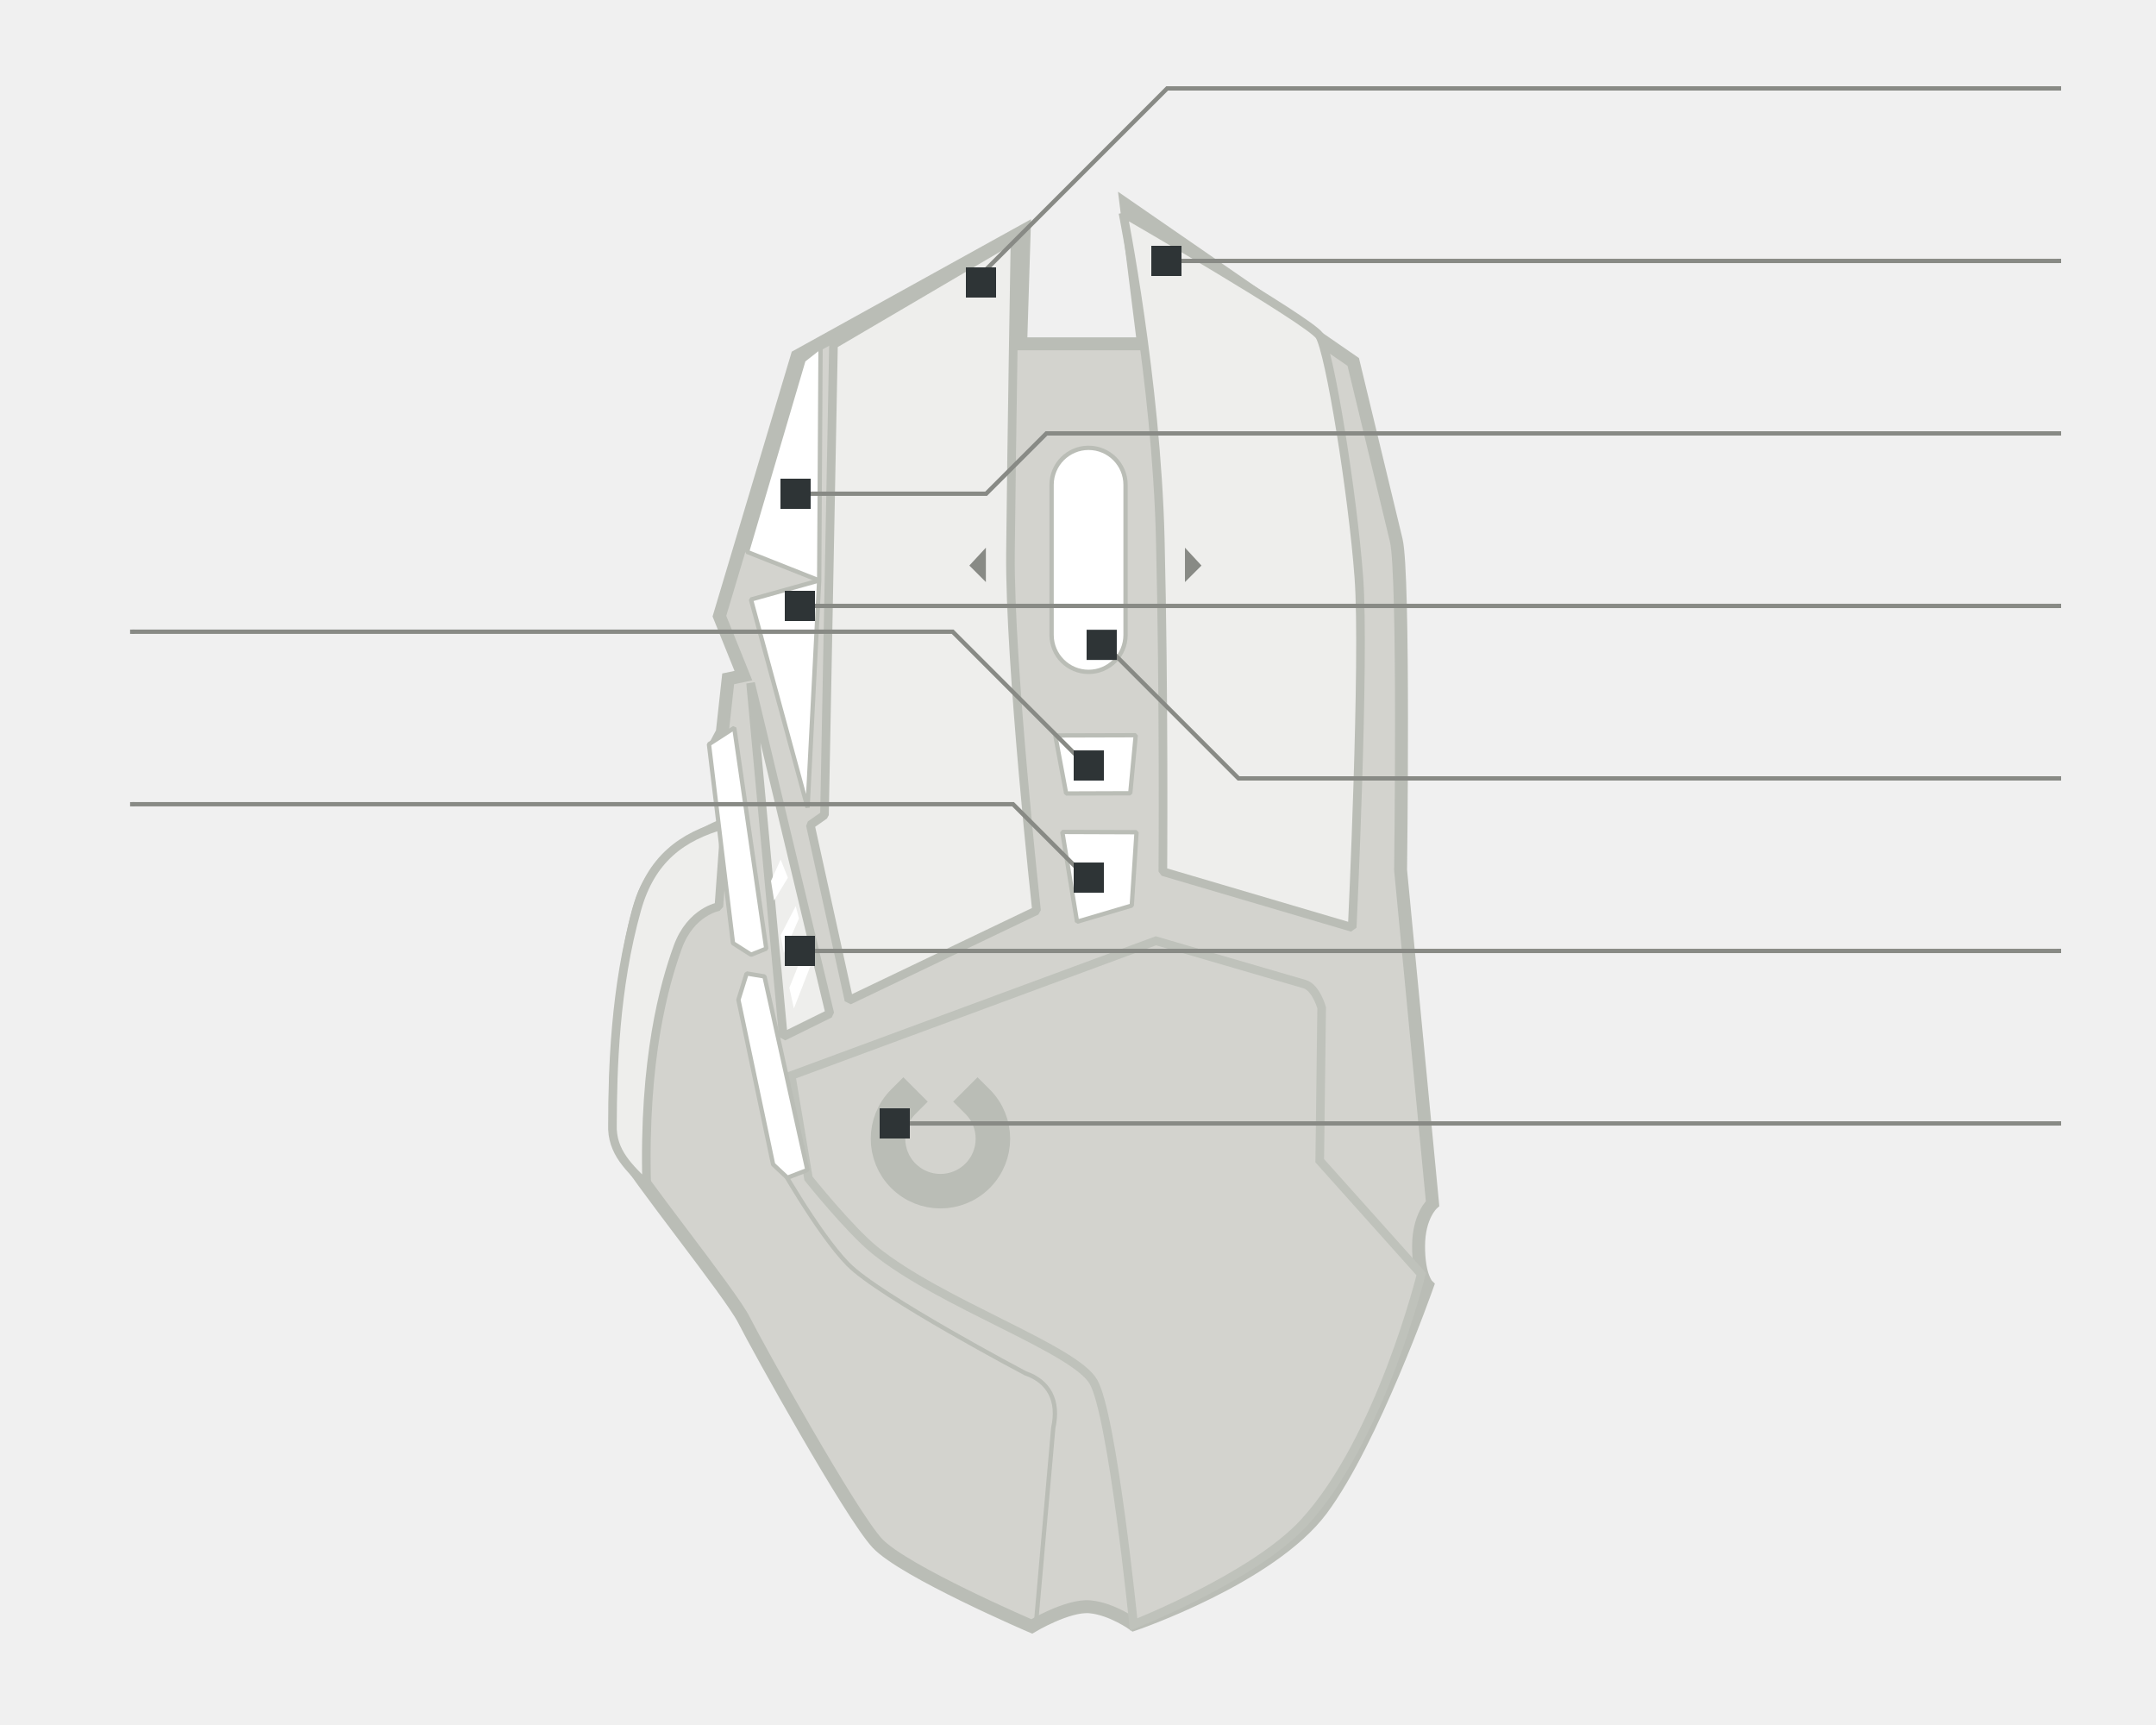
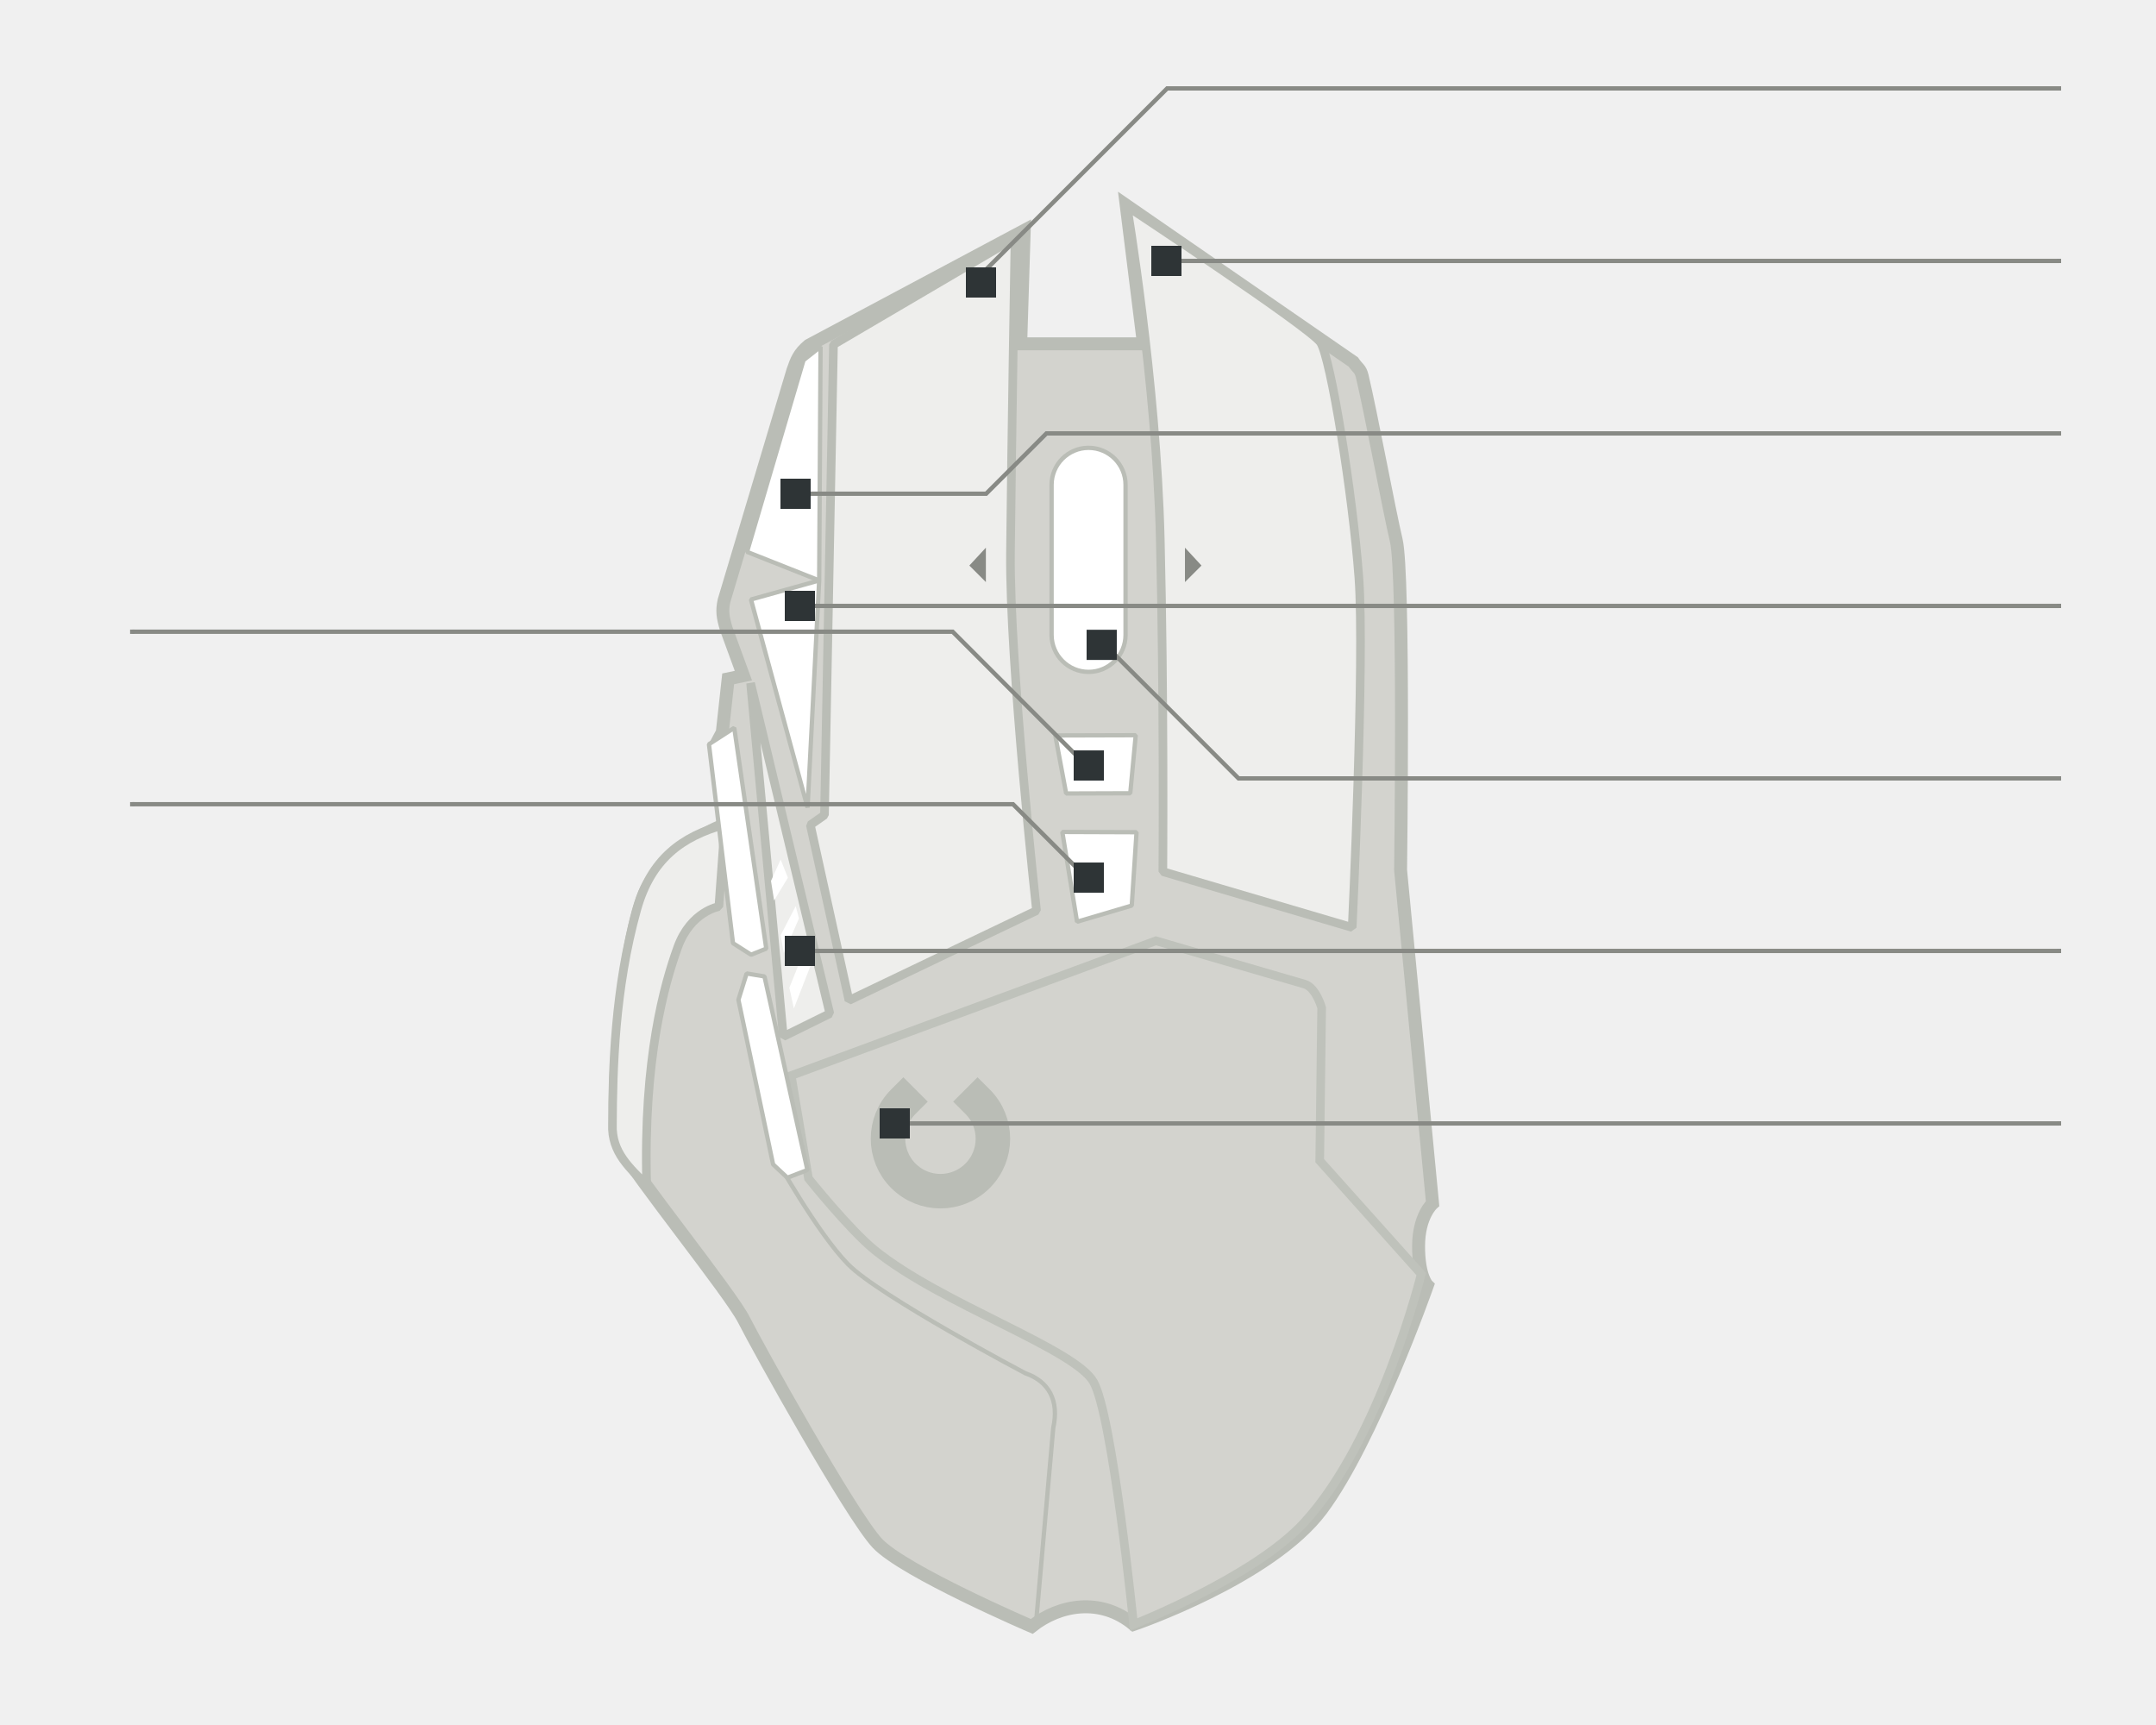
<svg xmlns="http://www.w3.org/2000/svg" width="500" height="400" viewBox="0 0 500 400" version="1.1" id="svg8">
  <defs id="defs2" />
  <g id="layer2" transform="translate(0,-400)" style="display:inline">
    <g transform="translate(-380,-4.864278e-6)" id="g1170">
-       <path id="path981" d="m 617.529,453.42 -52.651,29.142 -18.039,60.31 5.562,13.796 -3.532,0.742 -1.359,12.371 -1.504,2.851 2.099,18.555 c 0,0 -13.036,4.818 -18.23,15.009 -5.194,10.191 -9.295,53.535 -6.036,59.82 3.259,6.285 25.602,33.906 28.707,40.078 3.105,6.173 24.796,45.226 30.931,51.771 6.135,6.545 35.799,19.276 35.799,19.276 0,0 8.385,-5.029 13.503,-4.55 5.118,0.48 10.114,4.094 10.114,4.094 0,0 31.722,-10.768 43.561,-26.606 11.839,-15.838 24.577,-52.023 24.577,-52.023 0,0 -2.047,-1.987 -2.047,-9.068 0,-7.081 3.244,-9.907 3.244,-9.907 l -7.416,-77.332 c 0,0 0.905,-68.515 -1.015,-76.499 -1.92,-7.984 -9.966,-41.321 -9.966,-41.321 l -52.652,-36.341 4.004,32.134 h -28.471 z" style="color:#000000;overflow:visible;opacity:1;vector-effect:none;fill:#d3d3ce;fill-opacity:1;stroke:#babdb6;stroke-width:3;stroke-linecap:butt;stroke-linejoin:miter;stroke-miterlimit:4;stroke-dasharray:none;stroke-dashoffset:0;stroke-opacity:1;marker:none;marker-start:none;marker-mid:none;marker-end:none;paint-order:normal" />
+       <path id="path981" d="m 617.529,453.42 -49.991,26.669 c -2.224,1.869 -2.818,3.358 -3.665,5.833 l -15.956,53.347 c -0.497,2.255 -0.342,3.748 0.485,6.467 l 3.999,10.932 -3.532,0.742 -1.359,12.371 -1.504,2.851 2.099,18.555 c 0,0 -13.036,4.818 -18.23,15.009 -5.194,10.191 -9.295,53.535 -6.036,59.82 3.259,6.285 25.602,33.906 28.707,40.078 3.105,6.173 24.796,45.226 30.931,51.771 6.135,6.545 35.799,19.276 35.799,19.276 6.394,-5.082 15.987,-6.802 23.617,-0.456 0,0 31.722,-10.768 43.561,-26.606 11.839,-15.838 24.577,-52.023 24.577,-52.023 0,0 -2.047,-1.987 -2.047,-9.068 0,-7.081 3.244,-9.907 3.244,-9.907 l -7.416,-77.332 c 0,0 0.905,-68.515 -1.015,-76.499 -1.579,-6.568 -5.906,-29.813 -7.887,-38.022 -0.427,-1.769 -0.951,-1.657 -2.079,-3.299 l -52.652,-36.341 4.004,32.134 h -28.471 z" style="color:#000000;overflow:visible;opacity:1;vector-effect:none;fill:#d3d3ce;fill-opacity:1;stroke:#babdb6;stroke-width:3;stroke-linecap:butt;stroke-linejoin:miter;stroke-miterlimit:4;stroke-dasharray:none;stroke-dashoffset:0;stroke-opacity:1;marker:none;marker-start:none;marker-mid:none;marker-end:none;paint-order:normal" />
      <path id="path1014" d="m 648.063,618.156 34.518,10.056 c 2.629,0.808 3.926,5.47 3.926,5.47 l -0.448,35.466 23.533,26.292 c 0,0 -9.441,38.41 -27.232,57.702 -11.61,12.589 -39.467,23.544 -39.467,23.544 0,0 -4.876,-48.516 -9.305,-56.255 -4.429,-7.739 -35.487,-18.119 -50.815,-30.612 -5.821,-4.745 -15.279,-16.557 -15.279,-16.557 l -4.003,-23.86 z" style="color:#000000;overflow:visible;opacity:1;vector-effect:none;fill:#d3d3ce;fill-opacity:1;stroke:#bfc2bb;stroke-width:2;stroke-linecap:square;stroke-linejoin:miter;stroke-miterlimit:4;stroke-dasharray:none;stroke-dashoffset:0;stroke-opacity:1;marker:none;marker-start:none;marker-mid:none;marker-end:none;paint-order:normal" />
      <path id="path1144" d="m 620.346,775.426 3.918,-44.347 c 1.383,-6.281 -0.996,-10.76 -6.481,-12.643 0,0 -33.976,-17.943 -41.165,-25.327 -7.189,-7.384 -16.897,-24.847 -16.897,-24.847" style="color:#000000;overflow:visible;opacity:1;vector-effect:none;fill:none;fill-opacity:1;stroke:#babdb6;stroke-width:1;stroke-linecap:butt;stroke-linejoin:bevel;stroke-miterlimit:4;stroke-dasharray:none;stroke-dashoffset:0;stroke-opacity:1;marker:none;marker-start:none;marker-mid:none;marker-end:none;paint-order:normal" />
      <path style="color:#000000;display:inline;overflow:visible;vector-effect:none;fill:none;fill-opacity:1;stroke:#babdb6;stroke-width:8;stroke-linecap:square;stroke-linejoin:bevel;stroke-miterlimit:4;stroke-dasharray:none;stroke-opacity:1" id="path1012" d="m -655.454,606.704 a 12.163,12.163 0 0 1 -17.201,0 12.163,12.163 0 0 1 0,-17.201 12.163,12.163 0 0 1 17.201,0" transform="rotate(-90)" />
      <path id="path1030" d="m 548.106,591.188 -1.39,19.036 c 0,0 -6.519,1.072 -9.55,9.447 -3.03,8.375 -8.018,25.682 -7.193,55.162 -3.805,-3.924 -8.2,-7.548 -7.939,-14.112 0.057,-12.697 0.502,-31.561 5.665,-49.89 3.266,-11.594 10.357,-16.872 20.407,-19.643 z" style="color:#000000;overflow:visible;opacity:1;vector-effect:none;fill:#eeeeec;fill-opacity:1;stroke:#babdb6;stroke-width:2;stroke-linecap:butt;stroke-linejoin:bevel;stroke-miterlimit:4;stroke-dasharray:none;stroke-dashoffset:0;stroke-opacity:1;marker:none;marker-start:none;marker-mid:none;marker-end:none;paint-order:normal" />
      <path id="path1060" d="m 615.398,455.179 -42.102,24.72 -2.089,109.093 -3.279,2.299 8.956,40.684 43.496,-20.816 c 0,0 -6.293,-57.395 -6.042,-82.962 0.25,-25.567 1.061,-73.018 1.061,-73.018 z" style="color:#000000;overflow:visible;opacity:1;vector-effect:none;fill:#eeeeec;fill-opacity:1;stroke:#babdb6;stroke-width:2;stroke-linecap:butt;stroke-linejoin:bevel;stroke-miterlimit:4;stroke-dasharray:none;stroke-dashoffset:0;stroke-opacity:1;marker:none;marker-start:none;marker-mid:none;marker-end:none;paint-order:normal" />
-       <path id="path1062" d="m 640.424,449.366 c 0,0 7.757,39.047 8.654,75.547 0.897,36.499 0.602,77.204 0.602,77.204 l 43.915,12.952 c 0,0 2.947,-62.037 1.541,-81.155 -1.406,-19.118 -6.763,-52.549 -9.151,-56.08 -2.388,-3.531 -45.562,-28.468 -45.562,-28.468 z" style="color:#000000;overflow:visible;opacity:1;vector-effect:none;fill:#eeeeec;fill-opacity:1;stroke:#babdb6;stroke-width:2;stroke-linecap:butt;stroke-linejoin:bevel;stroke-miterlimit:4;stroke-dasharray:none;stroke-dashoffset:0;stroke-opacity:1;marker:none;marker-start:none;marker-mid:none;marker-end:none;paint-order:normal" />
+       <path id="path1062" d="m 641.359,447.844 c 0,0 6.821,40.569 7.718,77.069 0.897,36.499 0.602,77.204 0.602,77.204 l 43.915,12.952 c 0,0 2.947,-62.037 1.541,-81.155 -1.406,-19.118 -6.517,-50.977 -8.905,-54.508 -2.388,-3.531 -44.872,-31.562 -44.872,-31.562 z" style="color:#000000;overflow:visible;opacity:1;vector-effect:none;fill:#eeeeec;fill-opacity:1;stroke:#babdb6;stroke-width:2;stroke-linecap:butt;stroke-linejoin:bevel;stroke-miterlimit:4;stroke-dasharray:none;stroke-dashoffset:0;stroke-opacity:1;marker:none;marker-start:none;marker-mid:none;marker-end:none;paint-order:normal" />
      <path id="path1064" d="m 626.361,592.915 3.413,20.823 12.693,-3.75 1.11,-17.009 z" style="color:#000000;overflow:visible;opacity:1;vector-effect:none;fill:#ffffff;fill-opacity:1;stroke:#babdb6;stroke-width:1;stroke-linecap:butt;stroke-linejoin:bevel;stroke-miterlimit:4;stroke-dasharray:none;stroke-dashoffset:0;stroke-opacity:1;marker:none;marker-start:none;marker-mid:none;marker-end:none;paint-order:normal" />
      <path id="path1066" d="m 624.733,570.54 2.519,13.457 14.868,-0.051 1.267,-13.46 z" style="color:#000000;overflow:visible;opacity:1;vector-effect:none;fill:#ffffff;fill-opacity:1;stroke:#babdb6;stroke-width:1;stroke-linecap:butt;stroke-linejoin:bevel;stroke-miterlimit:4;stroke-dasharray:none;stroke-dashoffset:0;stroke-opacity:1;marker:none;marker-start:none;marker-mid:none;marker-end:none;paint-order:normal" />
      <rect style="color:#000000;overflow:visible;opacity:1;vector-effect:none;fill:#ffffff;fill-opacity:1;stroke:#babdb6;stroke-width:1;stroke-linecap:butt;stroke-linejoin:bevel;stroke-miterlimit:4;stroke-dasharray:none;stroke-dashoffset:0;stroke-opacity:1;marker:none;marker-start:none;marker-mid:none;marker-end:none;paint-order:normal" id="rect1068" width="17.153" height="51.955" x="623.876" y="503.845" rx="8.576" ry="8.576" />
      <path id="path1098" d="m 569.976,534.6 -16.732,-6.633 13.096,-44.449 3.955,-3.119 z" style="color:#000000;overflow:visible;opacity:1;vector-effect:none;fill:#ffffff;fill-opacity:1;stroke:#babdb6;stroke-width:1;stroke-linecap:butt;stroke-linejoin:bevel;stroke-miterlimit:4;stroke-dasharray:none;stroke-dashoffset:0;stroke-opacity:1;marker:none;marker-start:none;marker-mid:none;marker-end:none;paint-order:normal" />
      <path id="path1100" d="m 569.976,534.6 -15.818,4.414 13.124,48.262 z" style="color:#000000;overflow:visible;opacity:1;vector-effect:none;fill:#ffffff;fill-opacity:1;stroke:#babdb6;stroke-width:1;stroke-linecap:butt;stroke-linejoin:bevel;stroke-miterlimit:4;stroke-dasharray:none;stroke-dashoffset:0;stroke-opacity:1;marker:none;marker-start:none;marker-mid:none;marker-end:none;paint-order:normal" />
      <path id="path1118" d="m 550.284,568.778 7.422,51.201 -3.529,1.4 -4.19,-2.673 -5.574,-46.132 z" style="color:#000000;overflow:visible;opacity:1;vector-effect:none;fill:#ffffff;fill-opacity:1;stroke:#babdb6;stroke-width:1;stroke-linecap:butt;stroke-linejoin:bevel;stroke-miterlimit:4;stroke-dasharray:none;stroke-dashoffset:0;stroke-opacity:1;marker:none;marker-start:none;marker-mid:none;marker-end:none;paint-order:normal" />
      <path id="path1120" d="m 557.291,626.423 -4.137,-0.694 -1.907,6.11 8.042,38.166 3.307,3.087 4.65,-1.789 z" style="color:#000000;overflow:visible;opacity:1;vector-effect:none;fill:#ffffff;fill-opacity:1;stroke:#babdb6;stroke-width:1;stroke-linecap:butt;stroke-linejoin:bevel;stroke-miterlimit:4;stroke-dasharray:none;stroke-dashoffset:0;stroke-opacity:1;marker:none;marker-start:none;marker-mid:none;marker-end:none;paint-order:normal" />
      <path id="path1122" d="m 554.073,558.406 18.369,76.635 -10.782,5.315 z" style="color:#000000;overflow:visible;opacity:1;vector-effect:none;fill:#eeeeec;fill-opacity:1;stroke:#babdb6;stroke-width:2;stroke-linecap:butt;stroke-linejoin:bevel;stroke-miterlimit:4;stroke-dasharray:none;stroke-dashoffset:0;stroke-opacity:1;marker:none;marker-start:none;marker-mid:none;marker-end:none;paint-order:normal" />
      <path id="path1138" d="m 561.036,599.318 1.685,4.214 -3.197,5.27 -0.721,-4.53 z" style="color:#000000;overflow:visible;opacity:1;vector-effect:none;fill:#ffffff;fill-opacity:1;stroke:none;stroke-width:2;stroke-linecap:butt;stroke-linejoin:bevel;stroke-miterlimit:4;stroke-dasharray:none;stroke-dashoffset:0;stroke-opacity:1;marker:none;marker-start:none;marker-mid:none;marker-end:none;paint-order:normal" />
      <path id="path1140" d="m 564.538,610.123 0.75,2.85 -3.502,8.031 -0.75,-4.132 z" style="color:#000000;overflow:visible;opacity:1;vector-effect:none;fill:#ffffff;fill-opacity:1;stroke:none;stroke-width:2;stroke-linecap:butt;stroke-linejoin:bevel;stroke-miterlimit:4;stroke-dasharray:none;stroke-dashoffset:0;stroke-opacity:1;marker:none;marker-start:none;marker-mid:none;marker-end:none;paint-order:normal" />
      <path id="path1142" d="m 566.945,619.358 1.458,3.461 -4.297,11.033 -1.043,-4.823 z" style="color:#000000;overflow:visible;opacity:1;vector-effect:none;fill:#ffffff;fill-opacity:1;stroke:none;stroke-width:2;stroke-linecap:butt;stroke-linejoin:bevel;stroke-miterlimit:4;stroke-dasharray:none;stroke-dashoffset:0;stroke-opacity:1;marker:none;marker-start:none;marker-mid:none;marker-end:none;paint-order:normal" />
      <path id="path1146" d="m 654.803,526.996 v 7.976 l 3.833,-3.833 z" style="color:#000000;overflow:visible;opacity:1;vector-effect:none;fill:#888a85;fill-opacity:1;stroke:none;stroke-width:1;stroke-linecap:butt;stroke-linejoin:bevel;stroke-miterlimit:4;stroke-dasharray:none;stroke-dashoffset:0;stroke-opacity:1;marker:none;marker-start:none;marker-mid:none;marker-end:none;paint-order:normal" />
      <path style="color:#000000;overflow:visible;opacity:1;vector-effect:none;fill:#888a85;fill-opacity:1;stroke:none;stroke-width:1;stroke-linecap:butt;stroke-linejoin:bevel;stroke-miterlimit:4;stroke-dasharray:none;stroke-dashoffset:0;stroke-opacity:1;marker:none;marker-start:none;marker-mid:none;marker-end:none;paint-order:normal" d="m 608.636,526.996 v 7.976 l -3.833,-3.833 z" id="path1148" />
    </g>
  </g>
  <g id="layer3" style="display:inline">
    <path style="color:#000000;overflow:visible;opacity:1;vector-effect:none;fill:none;fill-opacity:1;stroke:#888a85;stroke-width:1;stroke-linecap:square;stroke-linejoin:miter;stroke-miterlimit:4;stroke-dasharray:none;stroke-dashoffset:0;stroke-opacity:1;marker:none;marker-start:none;marker-mid:none;marker-end:none;paint-order:normal" d="m 228.687,62.492 41.986,-41.986 H 477" id="path954" />
    <rect style="color:#000000;overflow:visible;opacity:1;vector-effect:none;fill:#2e3436;fill-opacity:1;stroke:none;stroke-width:2;stroke-linecap:square;stroke-linejoin:miter;stroke-miterlimit:4;stroke-dasharray:none;stroke-dashoffset:0;stroke-opacity:1;marker:none;marker-start:none;marker-mid:none;marker-end:none;paint-order:normal" id="rect952" width="7" height="7" x="224" y="62" />
    <path id="path958" d="M 269.037,60.506 H 477.056" style="color:#000000;overflow:visible;opacity:1;vector-effect:none;fill:none;fill-opacity:1;stroke:#888a85;stroke-width:1;stroke-linecap:square;stroke-linejoin:miter;stroke-miterlimit:4;stroke-dasharray:none;stroke-dashoffset:0;stroke-opacity:1;marker:none;marker-start:none;marker-mid:none;marker-end:none;paint-order:normal" />
    <rect y="57" x="267" height="7" width="7" id="rect968" style="color:#000000;overflow:visible;opacity:1;vector-effect:none;fill:#2e3436;fill-opacity:1;stroke:none;stroke-width:2;stroke-linecap:square;stroke-linejoin:miter;stroke-miterlimit:4;stroke-dasharray:none;stroke-dashoffset:0;stroke-opacity:1;marker:none;marker-start:none;marker-mid:none;marker-end:none;paint-order:normal" />
    <path style="color:#000000;overflow:visible;opacity:1;vector-effect:none;fill:none;fill-opacity:1;stroke:#888a85;stroke-width:1;stroke-linecap:square;stroke-linejoin:miter;stroke-miterlimit:4;stroke-dasharray:none;stroke-dashoffset:0;stroke-opacity:1;marker:none;marker-start:none;marker-mid:none;marker-end:none;paint-order:normal" d="M 477,100.506 H 242.673 l -13.986,13.986 h -45.121" id="path960" />
    <rect style="color:#000000;overflow:visible;opacity:1;vector-effect:none;fill:#2e3436;fill-opacity:1;stroke:none;stroke-width:2;stroke-linecap:square;stroke-linejoin:miter;stroke-miterlimit:4;stroke-dasharray:none;stroke-dashoffset:0;stroke-opacity:1;marker:none;marker-start:none;marker-mid:none;marker-end:none;paint-order:normal" id="rect970" width="7" height="7" x="181" y="111" />
    <path id="path962" d="M 477,140.506 H 183.326" style="color:#000000;overflow:visible;opacity:1;vector-effect:none;fill:none;fill-opacity:1;stroke:#888a85;stroke-width:1;stroke-linecap:square;stroke-linejoin:miter;stroke-miterlimit:4;stroke-dasharray:none;stroke-dashoffset:0;stroke-opacity:1;marker:none;marker-start:none;marker-mid:none;marker-end:none;paint-order:normal" />
    <rect y="137" x="182" height="7" width="7" id="rect972" style="color:#000000;overflow:visible;opacity:1;vector-effect:none;fill:#2e3436;fill-opacity:1;stroke:none;stroke-width:2;stroke-linecap:square;stroke-linejoin:miter;stroke-miterlimit:4;stroke-dasharray:none;stroke-dashoffset:0;stroke-opacity:1;marker:none;marker-start:none;marker-mid:none;marker-end:none;paint-order:normal" />
    <path style="color:#000000;overflow:visible;opacity:1;vector-effect:none;fill:none;fill-opacity:1;stroke:#888a85;stroke-width:1;stroke-linecap:square;stroke-linejoin:miter;stroke-miterlimit:4;stroke-dasharray:none;stroke-dashoffset:0;stroke-opacity:1;marker:none;marker-start:none;marker-mid:none;marker-end:none;paint-order:normal" d="M 477,180.506 H 287.237 l -30.123,-30.123" id="path964" />
    <rect style="color:#000000;overflow:visible;opacity:1;vector-effect:none;fill:#2e3436;fill-opacity:1;stroke:none;stroke-width:2;stroke-linecap:square;stroke-linejoin:miter;stroke-miterlimit:4;stroke-dasharray:none;stroke-dashoffset:0;stroke-opacity:1;marker:none;marker-start:none;marker-mid:none;marker-end:none;paint-order:normal" id="rect974" width="7" height="7" x="251.994" y="146.031" />
    <rect style="color:#000000;overflow:visible;vector-effect:none;fill:#888a85;fill-opacity:1;stroke:none;stroke-linecap:round" id="button0" width="1" height="1" x="477" y="20" />
    <rect y="60" x="477" height="1" width="1" id="button1" style="color:#000000;overflow:visible;vector-effect:none;fill:#888a85;fill-opacity:1;stroke:none;stroke-linecap:round" />
    <rect style="color:#000000;overflow:visible;vector-effect:none;fill:#888a85;fill-opacity:1;stroke:none;stroke-linecap:round" id="button2" width="1" height="1" x="477" y="100" />
    <rect y="140" x="477" height="1" width="1" id="button3" style="color:#000000;overflow:visible;vector-effect:none;fill:#888a85;fill-opacity:1;stroke:none;stroke-linecap:round" />
    <rect style="color:#000000;overflow:visible;vector-effect:none;fill:#888a85;fill-opacity:1;stroke:none;stroke-linecap:round" id="button4" width="1" height="1" x="477" y="180" />
    <path id="path1247" d="m 31.169,146.484 h 189.763 l 30.123,30.123" style="color:#000000;overflow:visible;opacity:1;vector-effect:none;fill:none;fill-opacity:1;stroke:#888a85;stroke-width:1;stroke-linecap:square;stroke-linejoin:miter;stroke-miterlimit:4;stroke-dasharray:none;stroke-dashoffset:0;stroke-opacity:1;marker:none;marker-start:none;marker-mid:none;marker-end:none;paint-order:normal" />
    <rect y="-181.006" x="-256" height="7" width="7" id="rect1249" style="color:#000000;overflow:visible;opacity:1;vector-effect:none;fill:#2e3436;fill-opacity:1;stroke:none;stroke-width:2;stroke-linecap:square;stroke-linejoin:miter;stroke-miterlimit:4;stroke-dasharray:none;stroke-dashoffset:0;stroke-opacity:1;marker:none;marker-start:none;marker-mid:none;marker-end:none;paint-order:normal" transform="scale(-1)" />
    <rect y="-146.99" x="-31.169" height="1" width="1" id="button5" style="color:#000000;overflow:visible;vector-effect:none;fill:#888a85;fill-opacity:1;stroke:none;stroke-linecap:round" transform="scale(-1)" />
    <path style="color:#000000;overflow:visible;opacity:1;vector-effect:none;fill:none;fill-opacity:1;stroke:#888a85;stroke-width:1;stroke-linecap:square;stroke-linejoin:miter;stroke-miterlimit:4;stroke-dasharray:none;stroke-dashoffset:0;stroke-opacity:1;marker:none;marker-start:none;marker-mid:none;marker-end:none;paint-order:normal" d="m 31.169,186.484 h 203.763 l 16.123,16.123" id="path1259" />
    <rect transform="scale(-1)" style="color:#000000;overflow:visible;opacity:1;vector-effect:none;fill:#2e3436;fill-opacity:1;stroke:none;stroke-width:2;stroke-linecap:square;stroke-linejoin:miter;stroke-miterlimit:4;stroke-dasharray:none;stroke-dashoffset:0;stroke-opacity:1;marker:none;marker-start:none;marker-mid:none;marker-end:none;paint-order:normal" id="rect1261" width="7" height="7" x="-256" y="-207.006" />
    <rect transform="scale(-1)" style="color:#000000;overflow:visible;vector-effect:none;fill:#888a85;fill-opacity:1;stroke:none;stroke-linecap:round" id="rect1263" width="1" height="1" x="-31.169" y="-186.99" />
  </g>
  <g id="layer1" style="display:inline">
    <path id="path966" d="M 185.939,220.506 H 477.102" style="color:#000000;display:inline;overflow:visible;opacity:1;vector-effect:none;fill:none;fill-opacity:1;stroke:#888a85;stroke-width:1;stroke-linecap:square;stroke-linejoin:miter;stroke-miterlimit:4;stroke-dasharray:none;stroke-dashoffset:0;stroke-opacity:1;marker:none;marker-start:none;marker-mid:none;marker-end:none;paint-order:normal" />
    <rect y="217" x="182" height="7" width="7" id="rect976" style="color:#000000;display:inline;overflow:visible;opacity:1;vector-effect:none;fill:#2e3436;fill-opacity:1;stroke:none;stroke-width:2;stroke-linecap:square;stroke-linejoin:miter;stroke-miterlimit:4;stroke-dasharray:none;stroke-dashoffset:0;stroke-opacity:1;marker:none;marker-start:none;marker-mid:none;marker-end:none;paint-order:normal" />
    <rect y="220" x="477" height="1" width="1" id="led0" style="color:#000000;display:inline;overflow:visible;vector-effect:none;fill:#888a85;fill-opacity:1;stroke:none;stroke-linecap:round" />
    <path style="color:#000000;display:inline;overflow:visible;opacity:1;vector-effect:none;fill:none;fill-opacity:1;stroke:#888a85;stroke-width:1;stroke-linecap:square;stroke-linejoin:miter;stroke-miterlimit:4;stroke-dasharray:none;stroke-dashoffset:0;stroke-opacity:1;marker:none;marker-start:none;marker-mid:none;marker-end:none;paint-order:normal" d="M 208.644,260.506 H 477" id="path877" />
    <rect style="color:#000000;display:inline;overflow:visible;opacity:1;vector-effect:none;fill:#2e3436;fill-opacity:1;stroke:none;stroke-width:2;stroke-linecap:square;stroke-linejoin:miter;stroke-miterlimit:4;stroke-dasharray:none;stroke-dashoffset:0;stroke-opacity:1;marker:none;marker-start:none;marker-mid:none;marker-end:none;paint-order:normal" id="rect879" width="7" height="7" x="204" y="257" />
    <rect style="color:#000000;display:inline;overflow:visible;vector-effect:none;fill:#888a85;fill-opacity:1;stroke:none;stroke-linecap:round" id="led1" width="1" height="1" x="477" y="260" />
  </g>
</svg>
